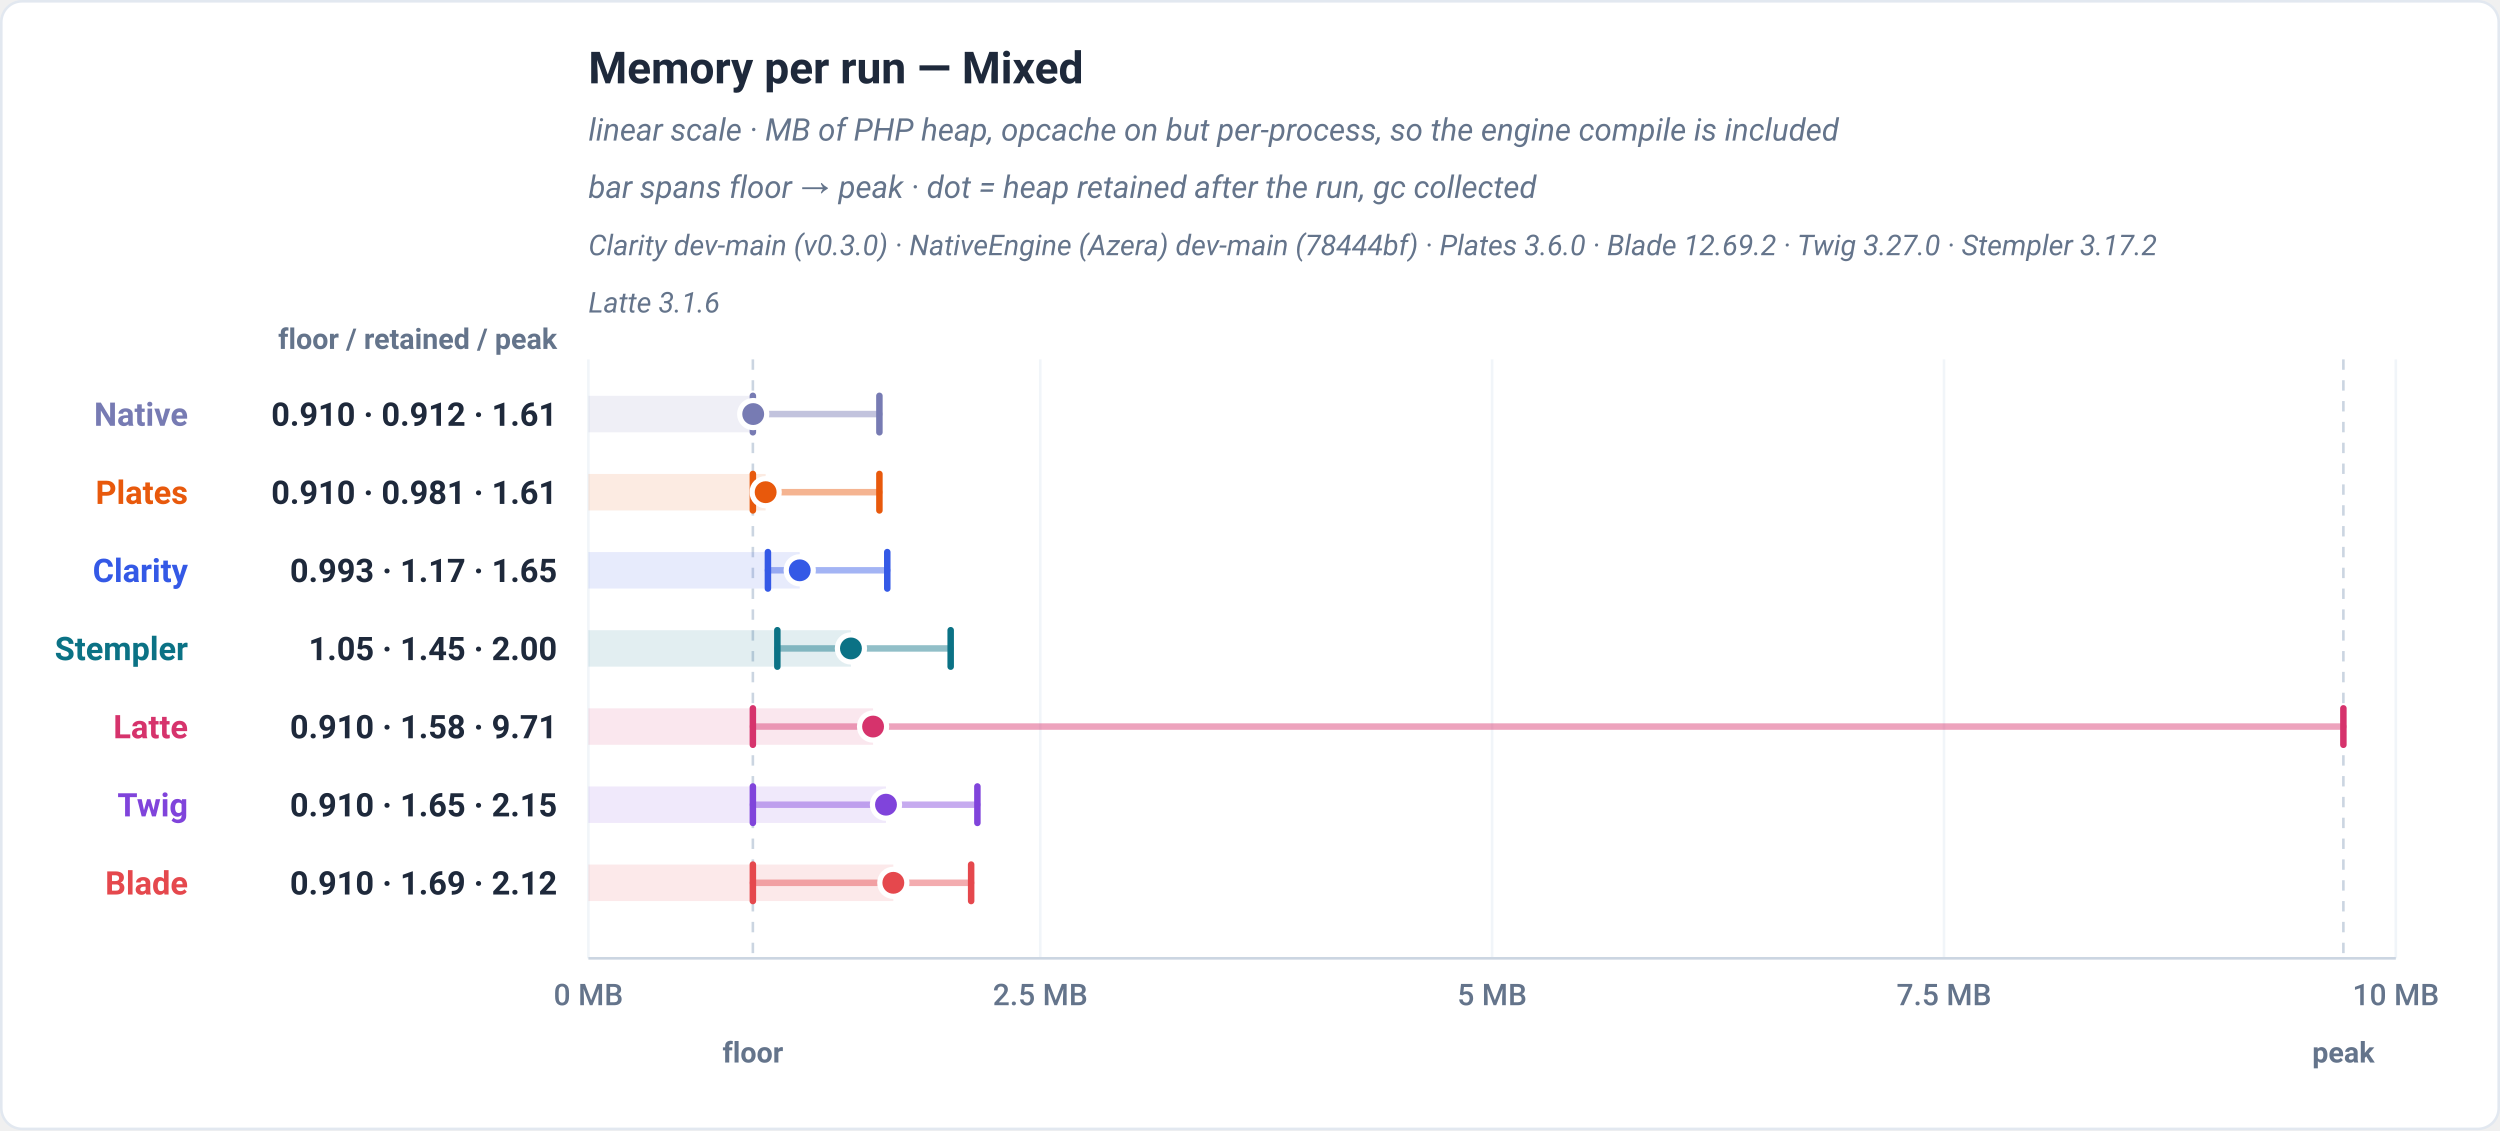
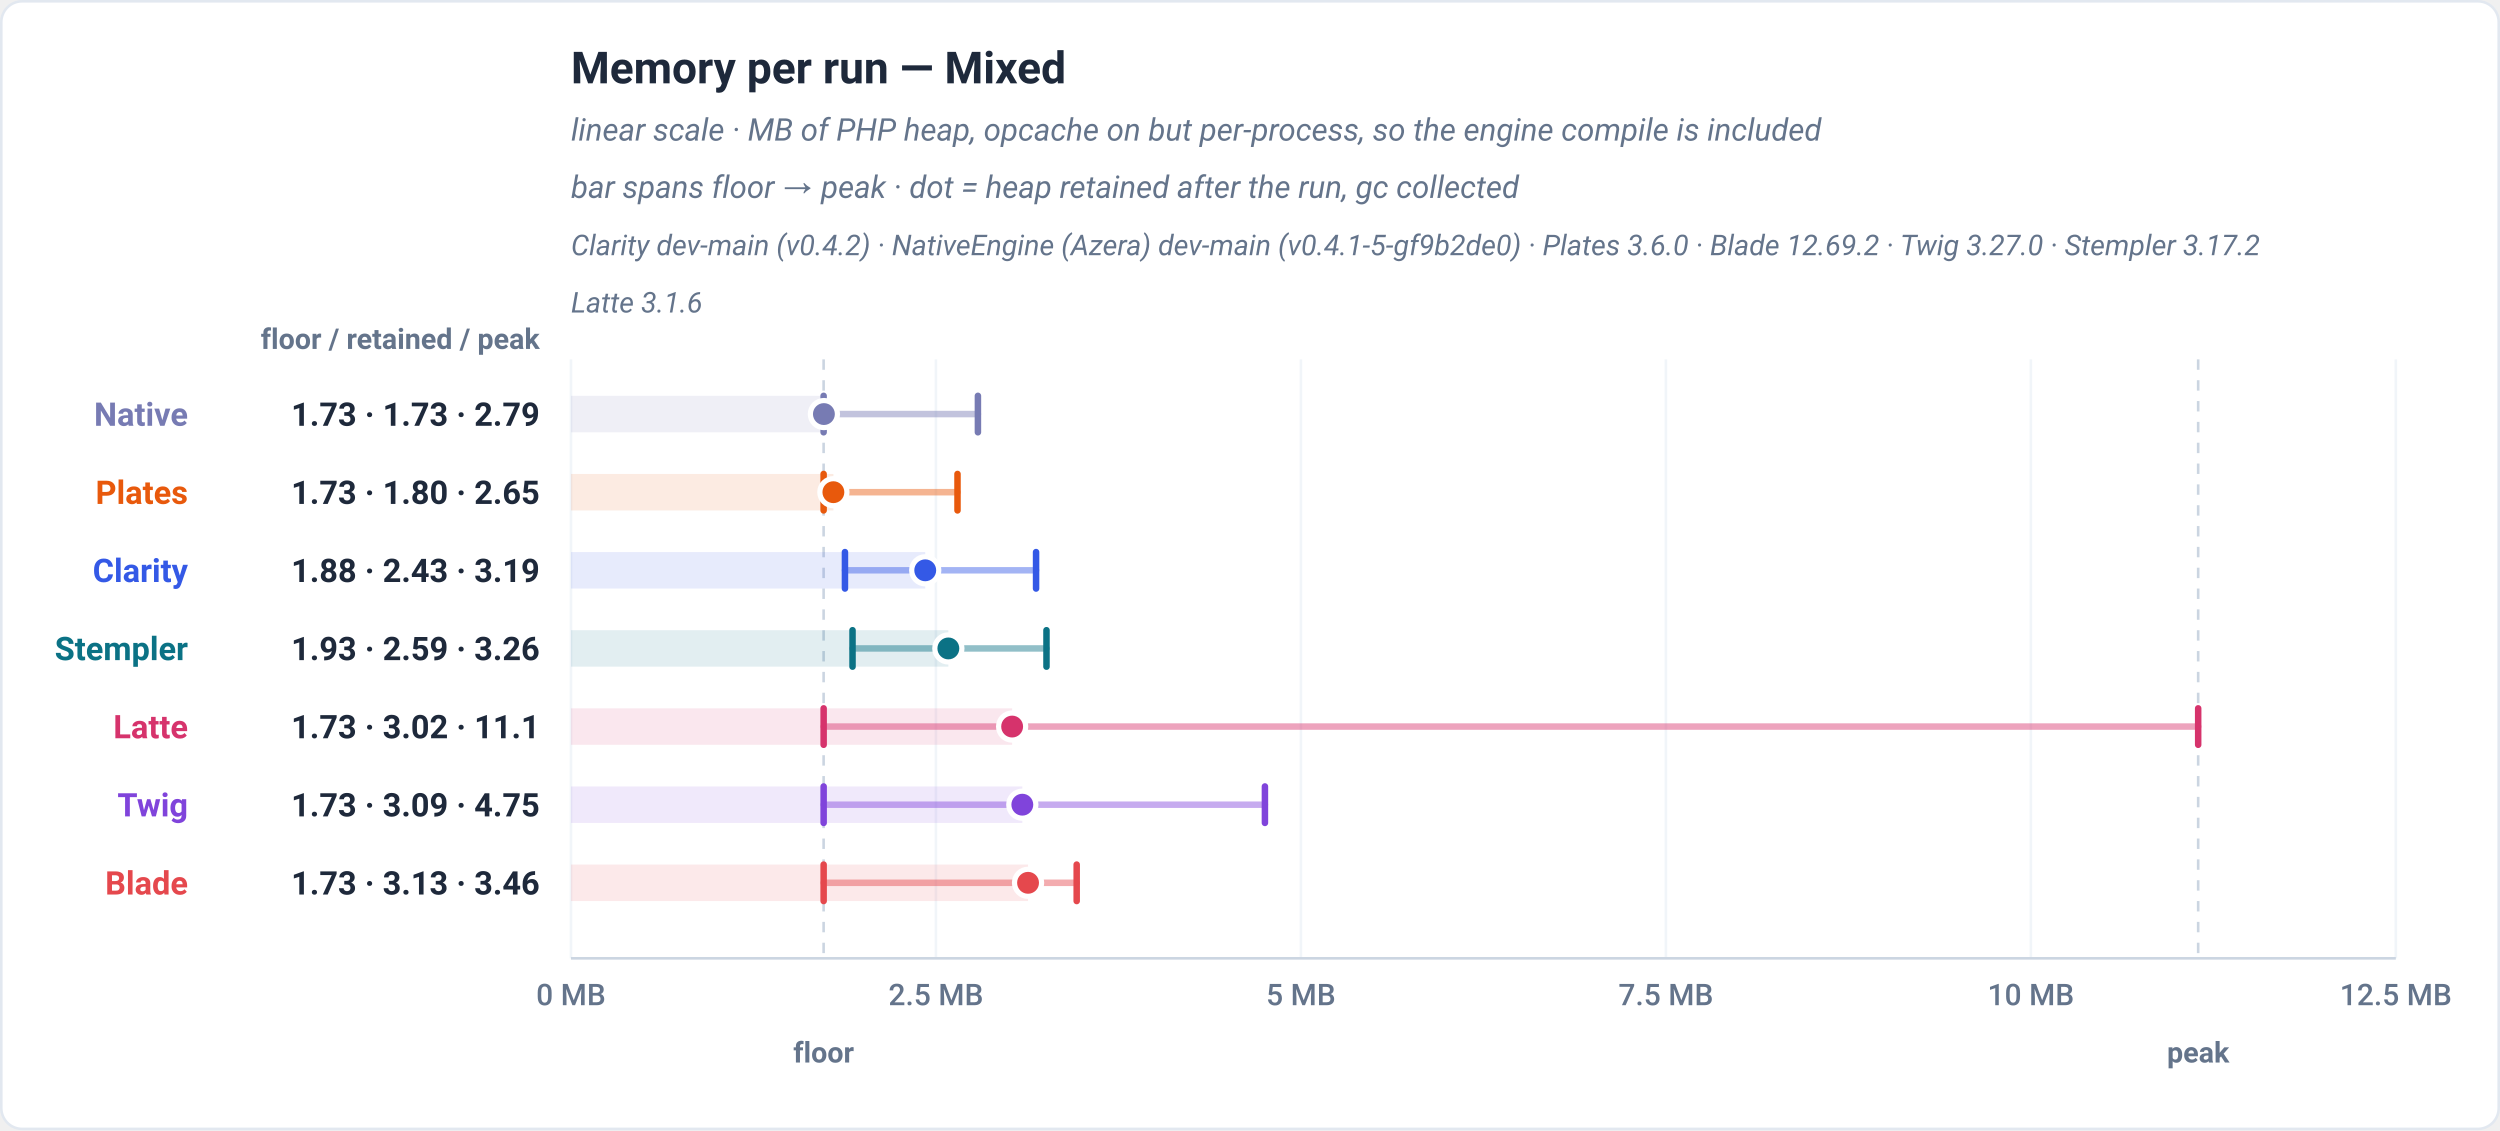
<svg xmlns="http://www.w3.org/2000/svg" viewBox="0 0 960 434" width="960" height="434" role="img" font-family="-apple-system,BlinkMacSystemFont,'Segoe UI',Roboto,Helvetica,Arial,sans-serif">
  <rect x="0.5" y="0.5" width="959" height="433" rx="8" fill="#ffffff" stroke="#e2e8f0" />
-   <text x="225.94" y="32" font-family="-apple-system,BlinkMacSystemFont,'Segoe UI',Roboto,Helvetica,Arial,sans-serif" font-size="17" font-weight="700" fill="#1e293b" text-anchor="start">Memory per run — Mixed</text>
-   <text x="225.94" y="54" font-family="-apple-system,BlinkMacSystemFont,'Segoe UI',Roboto,Helvetica,Arial,sans-serif" font-size="12" font-weight="400" fill="#64748b" text-anchor="start" font-style="italic">linear scale · MB of PHP heap, opcache on but per-process, so the engine compile is included</text>
-   <text x="225.94" y="76" font-family="-apple-system,BlinkMacSystemFont,'Segoe UI',Roboto,Helvetica,Arial,sans-serif" font-size="12" font-weight="400" fill="#64748b" text-anchor="start" font-style="italic">bar spans floor → peak · dot = heap retained after the run, gc collected</text>
-   <text x="225.94" y="98" font-family="-apple-system,BlinkMacSystemFont,'Segoe UI',Roboto,Helvetica,Arial,sans-serif" font-size="11" font-weight="400" fill="#64748b" text-anchor="start" font-style="italic">Clarity dev-main (v0.3.0) · NativeEngine (Azera) dev-main (78444bf) · Plates 3.6.0 · Blade 12.69.2 · Twig 3.27.0 · Stempler 3.17.2</text>
-   <text x="225.94" y="120" font-family="-apple-system,BlinkMacSystemFont,'Segoe UI',Roboto,Helvetica,Arial,sans-serif" font-size="11" font-weight="400" fill="#64748b" text-anchor="start" font-style="italic">Latte 3.1.6</text>
-   <text x="213.94" y="134" font-family="-apple-system,BlinkMacSystemFont,'Segoe UI',Roboto,Helvetica,Arial,sans-serif" font-size="11" font-weight="600" fill="#64748b" text-anchor="end">floor / retained / peak</text>
-   <line x1="225.94" y1="138" x2="225.94" y2="368" stroke="#f1f5f9" stroke-width="1" />
-   <text x="225.94" y="386" font-family="-apple-system,BlinkMacSystemFont,'Segoe UI',Roboto,Helvetica,Arial,sans-serif" font-size="11.5" font-weight="500" fill="#64748b" text-anchor="middle">0 MB</text>
-   <line x1="399.46" y1="138" x2="399.46" y2="368" stroke="#f1f5f9" stroke-width="1" />
-   <text x="399.46" y="386" font-family="-apple-system,BlinkMacSystemFont,'Segoe UI',Roboto,Helvetica,Arial,sans-serif" font-size="11.5" font-weight="500" fill="#64748b" text-anchor="middle">2.5 MB</text>
-   <line x1="572.97" y1="138" x2="572.97" y2="368" stroke="#f1f5f9" stroke-width="1" />
-   <text x="572.97" y="386" font-family="-apple-system,BlinkMacSystemFont,'Segoe UI',Roboto,Helvetica,Arial,sans-serif" font-size="11.5" font-weight="500" fill="#64748b" text-anchor="middle">5 MB</text>
-   <line x1="746.49" y1="138" x2="746.49" y2="368" stroke="#f1f5f9" stroke-width="1" />
-   <text x="746.49" y="386" font-family="-apple-system,BlinkMacSystemFont,'Segoe UI',Roboto,Helvetica,Arial,sans-serif" font-size="11.5" font-weight="500" fill="#64748b" text-anchor="middle">7.5 MB</text>
+   <text x="219.25" y="32" font-family="-apple-system,BlinkMacSystemFont,'Segoe UI',Roboto,Helvetica,Arial,sans-serif" font-size="17" font-weight="700" fill="#1e293b" text-anchor="start">Memory per run — Mixed</text>
+   <text x="219.25" y="54" font-family="-apple-system,BlinkMacSystemFont,'Segoe UI',Roboto,Helvetica,Arial,sans-serif" font-size="12" font-weight="400" fill="#64748b" text-anchor="start" font-style="italic">linear scale · MB of PHP heap, opcache on but per-process, so the engine compile is included</text>
+   <text x="219.25" y="76" font-family="-apple-system,BlinkMacSystemFont,'Segoe UI',Roboto,Helvetica,Arial,sans-serif" font-size="12" font-weight="400" fill="#64748b" text-anchor="start" font-style="italic">bar spans floor → peak · dot = heap retained after the run, gc collected</text>
+   <text x="219.25" y="98" font-family="-apple-system,BlinkMacSystemFont,'Segoe UI',Roboto,Helvetica,Arial,sans-serif" font-size="11" font-weight="400" fill="#64748b" text-anchor="start" font-style="italic">Clarity dev-main (v0.4.2) · NativeEngine (Azera) dev-main (v0.4.1-5-gf9b2de0) · Plates 3.6.0 · Blade 12.69.2 · Twig 3.27.0 · Stempler 3.17.2</text>
+   <text x="219.25" y="120" font-family="-apple-system,BlinkMacSystemFont,'Segoe UI',Roboto,Helvetica,Arial,sans-serif" font-size="11" font-weight="400" fill="#64748b" text-anchor="start" font-style="italic">Latte 3.1.6</text>
+   <text x="207.25" y="134" font-family="-apple-system,BlinkMacSystemFont,'Segoe UI',Roboto,Helvetica,Arial,sans-serif" font-size="11" font-weight="600" fill="#64748b" text-anchor="end">floor / retained / peak</text>
+   <line x1="219.25" y1="138" x2="219.25" y2="368" stroke="#f1f5f9" stroke-width="1" />
+   <text x="219.25" y="386" font-family="-apple-system,BlinkMacSystemFont,'Segoe UI',Roboto,Helvetica,Arial,sans-serif" font-size="11.5" font-weight="500" fill="#64748b" text-anchor="middle">0 MB</text>
+   <line x1="359.4" y1="138" x2="359.4" y2="368" stroke="#f1f5f9" stroke-width="1" />
+   <text x="359.4" y="386" font-family="-apple-system,BlinkMacSystemFont,'Segoe UI',Roboto,Helvetica,Arial,sans-serif" font-size="11.5" font-weight="500" fill="#64748b" text-anchor="middle">2.5 MB</text>
+   <line x1="499.55" y1="138" x2="499.55" y2="368" stroke="#f1f5f9" stroke-width="1" />
+   <text x="499.55" y="386" font-family="-apple-system,BlinkMacSystemFont,'Segoe UI',Roboto,Helvetica,Arial,sans-serif" font-size="11.5" font-weight="500" fill="#64748b" text-anchor="middle">5 MB</text>
+   <line x1="639.7" y1="138" x2="639.7" y2="368" stroke="#f1f5f9" stroke-width="1" />
+   <text x="639.7" y="386" font-family="-apple-system,BlinkMacSystemFont,'Segoe UI',Roboto,Helvetica,Arial,sans-serif" font-size="11.5" font-weight="500" fill="#64748b" text-anchor="middle">7.5 MB</text>
+   <line x1="779.85" y1="138" x2="779.85" y2="368" stroke="#f1f5f9" stroke-width="1" />
+   <text x="779.85" y="386" font-family="-apple-system,BlinkMacSystemFont,'Segoe UI',Roboto,Helvetica,Arial,sans-serif" font-size="11.5" font-weight="500" fill="#64748b" text-anchor="middle">10 MB</text>
  <line x1="920" y1="138" x2="920" y2="368" stroke="#f1f5f9" stroke-width="1" />
-   <text x="920" y="386" font-family="-apple-system,BlinkMacSystemFont,'Segoe UI',Roboto,Helvetica,Arial,sans-serif" font-size="11.5" font-weight="500" fill="#64748b" text-anchor="middle">10 MB</text>
-   <line x1="289.1" y1="138" x2="289.1" y2="368" stroke="#cbd5e1" stroke-width="1" stroke-dasharray="4 4" />
-   <text x="289.1" y="408" font-family="-apple-system,BlinkMacSystemFont,'Segoe UI',Roboto,Helvetica,Arial,sans-serif" font-size="11" font-weight="600" fill="#64748b" text-anchor="middle">floor</text>
-   <line x1="899.86" y1="138" x2="899.86" y2="368" stroke="#cbd5e1" stroke-width="1" stroke-dasharray="4 4" />
-   <text x="899.86" y="408" font-family="-apple-system,BlinkMacSystemFont,'Segoe UI',Roboto,Helvetica,Arial,sans-serif" font-size="11" font-weight="600" fill="#64748b" text-anchor="middle">peak</text>
-   <line x1="225.94" y1="368" x2="920" y2="368" stroke="#cbd5e1" stroke-width="1" />
-   <rect x="225.94" y="152" width="63.29" height="14" fill="#777bb3" fill-opacity="0.12" />
-   <line x1="289.1" y1="159" x2="337.69" y2="159" stroke="#777bb3" stroke-width="2.5" stroke-linecap="round" opacity="0.45" />
-   <line x1="289.1" y1="152" x2="289.1" y2="166" stroke="#777bb3" stroke-width="2.5" stroke-linecap="round" />
-   <line x1="337.69" y1="152" x2="337.69" y2="166" stroke="#777bb3" stroke-width="2.5" stroke-linecap="round" />
-   <circle cx="289.23" cy="159" r="5.2" fill="#777bb3" stroke="#ffffff" stroke-width="2" />
+   <text x="920" y="386" font-family="-apple-system,BlinkMacSystemFont,'Segoe UI',Roboto,Helvetica,Arial,sans-serif" font-size="11.5" font-weight="500" fill="#64748b" text-anchor="middle">12.5 MB</text>
+   <line x1="316.27" y1="138" x2="316.27" y2="368" stroke="#cbd5e1" stroke-width="1" stroke-dasharray="4 4" />
+   <text x="316.27" y="408" font-family="-apple-system,BlinkMacSystemFont,'Segoe UI',Roboto,Helvetica,Arial,sans-serif" font-size="11" font-weight="600" fill="#64748b" text-anchor="middle">floor</text>
+   <line x1="844.1" y1="138" x2="844.1" y2="368" stroke="#cbd5e1" stroke-width="1" stroke-dasharray="4 4" />
+   <text x="844.1" y="408" font-family="-apple-system,BlinkMacSystemFont,'Segoe UI',Roboto,Helvetica,Arial,sans-serif" font-size="11" font-weight="600" fill="#64748b" text-anchor="middle">peak</text>
+   <line x1="219.25" y1="368" x2="920" y2="368" stroke="#cbd5e1" stroke-width="1" />
+   <rect x="219.25" y="152" width="97.13" height="14" fill="#777bb3" fill-opacity="0.12" />
+   <line x1="316.27" y1="159" x2="375.52" y2="159" stroke="#777bb3" stroke-width="2.5" stroke-linecap="round" opacity="0.45" />
+   <line x1="316.27" y1="152" x2="316.27" y2="166" stroke="#777bb3" stroke-width="2.5" stroke-linecap="round" />
+   <line x1="375.52" y1="152" x2="375.52" y2="166" stroke="#777bb3" stroke-width="2.5" stroke-linecap="round" />
+   <circle cx="316.38" cy="159" r="5.2" fill="#777bb3" stroke="#ffffff" stroke-width="2" />
  <text x="72.18" y="163.5" font-family="-apple-system,BlinkMacSystemFont,'Segoe UI',Roboto,Helvetica,Arial,sans-serif" font-size="12.5" font-weight="700" fill="#777bb3" text-anchor="end">Native</text>
-   <text x="213.94" y="163.5" font-family="-apple-system,BlinkMacSystemFont,'Segoe UI',Roboto,Helvetica,Arial,sans-serif" font-size="12.5" font-weight="700" fill="#1e293b" text-anchor="end">0.910 · 0.912 · 1.61</text>
-   <rect x="225.94" y="182" width="68.07" height="14" fill="#e8590c" fill-opacity="0.12" />
-   <line x1="289.1" y1="189" x2="337.69" y2="189" stroke="#e8590c" stroke-width="2.5" stroke-linecap="round" opacity="0.45" />
-   <line x1="289.1" y1="182" x2="289.1" y2="196" stroke="#e8590c" stroke-width="2.5" stroke-linecap="round" />
-   <line x1="337.69" y1="182" x2="337.69" y2="196" stroke="#e8590c" stroke-width="2.5" stroke-linecap="round" />
-   <circle cx="294.01" cy="189" r="5.2" fill="#e8590c" stroke="#ffffff" stroke-width="2" />
+   <text x="207.25" y="163.5" font-family="-apple-system,BlinkMacSystemFont,'Segoe UI',Roboto,Helvetica,Arial,sans-serif" font-size="12.5" font-weight="700" fill="#1e293b" text-anchor="end">1.73 · 1.73 · 2.79</text>
+   <rect x="219.25" y="182" width="100.77" height="14" fill="#e8590c" fill-opacity="0.12" />
+   <line x1="316.27" y1="189" x2="367.68" y2="189" stroke="#e8590c" stroke-width="2.5" stroke-linecap="round" opacity="0.45" />
+   <line x1="316.27" y1="182" x2="316.27" y2="196" stroke="#e8590c" stroke-width="2.5" stroke-linecap="round" />
+   <line x1="367.68" y1="182" x2="367.68" y2="196" stroke="#e8590c" stroke-width="2.5" stroke-linecap="round" />
+   <circle cx="320.02" cy="189" r="5.2" fill="#e8590c" stroke="#ffffff" stroke-width="2" />
  <text x="72.18" y="193.5" font-family="-apple-system,BlinkMacSystemFont,'Segoe UI',Roboto,Helvetica,Arial,sans-serif" font-size="12.5" font-weight="700" fill="#e8590c" text-anchor="end">Plates</text>
-   <text x="213.94" y="193.5" font-family="-apple-system,BlinkMacSystemFont,'Segoe UI',Roboto,Helvetica,Arial,sans-serif" font-size="12.5" font-weight="700" fill="#1e293b" text-anchor="end">0.910 · 0.981 · 1.61</text>
-   <rect x="225.94" y="212" width="81.16" height="14" fill="#3459e6" fill-opacity="0.12" />
-   <line x1="294.88" y1="219" x2="340.71" y2="219" stroke="#3459e6" stroke-width="2.5" stroke-linecap="round" opacity="0.45" />
-   <line x1="294.88" y1="212" x2="294.88" y2="226" stroke="#3459e6" stroke-width="2.5" stroke-linecap="round" />
-   <line x1="340.71" y1="212" x2="340.71" y2="226" stroke="#3459e6" stroke-width="2.5" stroke-linecap="round" />
-   <circle cx="307.1" cy="219" r="5.2" fill="#3459e6" stroke="#ffffff" stroke-width="2" />
+   <text x="207.25" y="193.5" font-family="-apple-system,BlinkMacSystemFont,'Segoe UI',Roboto,Helvetica,Arial,sans-serif" font-size="12.5" font-weight="700" fill="#1e293b" text-anchor="end">1.73 · 1.80 · 2.65</text>
+   <rect x="219.25" y="212" width="136.04" height="14" fill="#3459e6" fill-opacity="0.12" />
+   <line x1="324.46" y1="219" x2="397.85" y2="219" stroke="#3459e6" stroke-width="2.5" stroke-linecap="round" opacity="0.45" />
+   <line x1="324.46" y1="212" x2="324.46" y2="226" stroke="#3459e6" stroke-width="2.5" stroke-linecap="round" />
+   <line x1="397.85" y1="212" x2="397.85" y2="226" stroke="#3459e6" stroke-width="2.5" stroke-linecap="round" />
+   <circle cx="355.29" cy="219" r="5.2" fill="#3459e6" stroke="#ffffff" stroke-width="2" />
  <text x="72.18" y="223.5" font-family="-apple-system,BlinkMacSystemFont,'Segoe UI',Roboto,Helvetica,Arial,sans-serif" font-size="12.5" font-weight="700" fill="#3459e6" text-anchor="end">Clarity</text>
-   <text x="213.94" y="223.5" font-family="-apple-system,BlinkMacSystemFont,'Segoe UI',Roboto,Helvetica,Arial,sans-serif" font-size="12.5" font-weight="700" fill="#1e293b" text-anchor="end">0.993 · 1.17 · 1.65</text>
-   <rect x="225.94" y="242" width="100.82" height="14" fill="#0b7285" fill-opacity="0.12" />
-   <line x1="298.5" y1="249" x2="365.06" y2="249" stroke="#0b7285" stroke-width="2.5" stroke-linecap="round" opacity="0.45" />
-   <line x1="298.5" y1="242" x2="298.5" y2="256" stroke="#0b7285" stroke-width="2.5" stroke-linecap="round" />
-   <line x1="365.06" y1="242" x2="365.06" y2="256" stroke="#0b7285" stroke-width="2.5" stroke-linecap="round" />
-   <circle cx="326.76" cy="249" r="5.2" fill="#0b7285" stroke="#ffffff" stroke-width="2" />
+   <text x="207.25" y="223.5" font-family="-apple-system,BlinkMacSystemFont,'Segoe UI',Roboto,Helvetica,Arial,sans-serif" font-size="12.5" font-weight="700" fill="#1e293b" text-anchor="end">1.88 · 2.43 · 3.19</text>
+   <rect x="219.25" y="242" width="144.92" height="14" fill="#0b7285" fill-opacity="0.12" />
+   <line x1="327.37" y1="249" x2="401.85" y2="249" stroke="#0b7285" stroke-width="2.5" stroke-linecap="round" opacity="0.45" />
+   <line x1="327.37" y1="242" x2="327.37" y2="256" stroke="#0b7285" stroke-width="2.5" stroke-linecap="round" />
+   <line x1="401.85" y1="242" x2="401.85" y2="256" stroke="#0b7285" stroke-width="2.5" stroke-linecap="round" />
+   <circle cx="364.17" cy="249" r="5.2" fill="#0b7285" stroke="#ffffff" stroke-width="2" />
  <text x="72.18" y="253.5" font-family="-apple-system,BlinkMacSystemFont,'Segoe UI',Roboto,Helvetica,Arial,sans-serif" font-size="12.5" font-weight="700" fill="#0b7285" text-anchor="end">Stempler</text>
-   <text x="213.94" y="253.5" font-family="-apple-system,BlinkMacSystemFont,'Segoe UI',Roboto,Helvetica,Arial,sans-serif" font-size="12.5" font-weight="700" fill="#1e293b" text-anchor="end">1.05 · 1.45 · 2.00</text>
-   <rect x="225.94" y="272" width="109.32" height="14" fill="#d6336c" fill-opacity="0.12" />
-   <line x1="289.1" y1="279" x2="899.86" y2="279" stroke="#d6336c" stroke-width="2.5" stroke-linecap="round" opacity="0.45" />
-   <line x1="289.1" y1="272" x2="289.1" y2="286" stroke="#d6336c" stroke-width="2.5" stroke-linecap="round" />
-   <line x1="899.86" y1="272" x2="899.86" y2="286" stroke="#d6336c" stroke-width="2.5" stroke-linecap="round" />
-   <circle cx="335.26" cy="279" r="5.2" fill="#d6336c" stroke="#ffffff" stroke-width="2" />
+   <text x="207.25" y="253.5" font-family="-apple-system,BlinkMacSystemFont,'Segoe UI',Roboto,Helvetica,Arial,sans-serif" font-size="12.5" font-weight="700" fill="#1e293b" text-anchor="end">1.93 · 2.59 · 3.26</text>
+   <rect x="219.25" y="272" width="169.41" height="14" fill="#d6336c" fill-opacity="0.12" />
+   <line x1="316.28" y1="279" x2="844.1" y2="279" stroke="#d6336c" stroke-width="2.5" stroke-linecap="round" opacity="0.45" />
+   <line x1="316.28" y1="272" x2="316.28" y2="286" stroke="#d6336c" stroke-width="2.5" stroke-linecap="round" />
+   <line x1="844.1" y1="272" x2="844.1" y2="286" stroke="#d6336c" stroke-width="2.5" stroke-linecap="round" />
+   <circle cx="388.66" cy="279" r="5.2" fill="#d6336c" stroke="#ffffff" stroke-width="2" />
  <text x="72.18" y="283.5" font-family="-apple-system,BlinkMacSystemFont,'Segoe UI',Roboto,Helvetica,Arial,sans-serif" font-size="12.5" font-weight="700" fill="#d6336c" text-anchor="end">Latte</text>
-   <text x="213.94" y="283.5" font-family="-apple-system,BlinkMacSystemFont,'Segoe UI',Roboto,Helvetica,Arial,sans-serif" font-size="12.5" font-weight="700" fill="#1e293b" text-anchor="end">0.910 · 1.58 · 9.71</text>
-   <rect x="225.94" y="302" width="114.28" height="14" fill="#8044db" fill-opacity="0.12" />
-   <line x1="289.1" y1="309" x2="375.32" y2="309" stroke="#8044db" stroke-width="2.5" stroke-linecap="round" opacity="0.45" />
-   <line x1="289.1" y1="302" x2="289.1" y2="316" stroke="#8044db" stroke-width="2.5" stroke-linecap="round" />
-   <line x1="375.32" y1="302" x2="375.32" y2="316" stroke="#8044db" stroke-width="2.5" stroke-linecap="round" />
-   <circle cx="340.22" cy="309" r="5.2" fill="#8044db" stroke="#ffffff" stroke-width="2" />
+   <text x="207.25" y="283.5" font-family="-apple-system,BlinkMacSystemFont,'Segoe UI',Roboto,Helvetica,Arial,sans-serif" font-size="12.5" font-weight="700" fill="#1e293b" text-anchor="end">1.73 · 3.02 · 11.1</text>
+   <rect x="219.25" y="302" width="173.32" height="14" fill="#8044db" fill-opacity="0.12" />
+   <line x1="316.28" y1="309" x2="485.73" y2="309" stroke="#8044db" stroke-width="2.5" stroke-linecap="round" opacity="0.45" />
+   <line x1="316.28" y1="302" x2="316.28" y2="316" stroke="#8044db" stroke-width="2.5" stroke-linecap="round" />
+   <line x1="485.73" y1="302" x2="485.73" y2="316" stroke="#8044db" stroke-width="2.5" stroke-linecap="round" />
+   <circle cx="392.57" cy="309" r="5.2" fill="#8044db" stroke="#ffffff" stroke-width="2" />
  <text x="72.18" y="313.5" font-family="-apple-system,BlinkMacSystemFont,'Segoe UI',Roboto,Helvetica,Arial,sans-serif" font-size="12.5" font-weight="700" fill="#8044db" text-anchor="end">Twig</text>
-   <text x="213.94" y="313.5" font-family="-apple-system,BlinkMacSystemFont,'Segoe UI',Roboto,Helvetica,Arial,sans-serif" font-size="12.5" font-weight="700" fill="#1e293b" text-anchor="end">0.910 · 1.65 · 2.15</text>
-   <rect x="225.94" y="332" width="117.1" height="14" fill="#e5484d" fill-opacity="0.12" />
-   <line x1="289.1" y1="339" x2="372.92" y2="339" stroke="#e5484d" stroke-width="2.5" stroke-linecap="round" opacity="0.45" />
-   <line x1="289.1" y1="332" x2="289.1" y2="346" stroke="#e5484d" stroke-width="2.5" stroke-linecap="round" />
-   <line x1="372.92" y1="332" x2="372.92" y2="346" stroke="#e5484d" stroke-width="2.5" stroke-linecap="round" />
-   <circle cx="343.04" cy="339" r="5.2" fill="#e5484d" stroke="#ffffff" stroke-width="2" />
+   <text x="207.25" y="313.5" font-family="-apple-system,BlinkMacSystemFont,'Segoe UI',Roboto,Helvetica,Arial,sans-serif" font-size="12.5" font-weight="700" fill="#1e293b" text-anchor="end">1.73 · 3.09 · 4.75</text>
+   <rect x="219.25" y="332" width="175.52" height="14" fill="#e5484d" fill-opacity="0.12" />
+   <line x1="316.28" y1="339" x2="413.45" y2="339" stroke="#e5484d" stroke-width="2.5" stroke-linecap="round" opacity="0.45" />
+   <line x1="316.28" y1="332" x2="316.28" y2="346" stroke="#e5484d" stroke-width="2.5" stroke-linecap="round" />
+   <line x1="413.45" y1="332" x2="413.45" y2="346" stroke="#e5484d" stroke-width="2.5" stroke-linecap="round" />
+   <circle cx="394.77" cy="339" r="5.2" fill="#e5484d" stroke="#ffffff" stroke-width="2" />
  <text x="72.18" y="343.5" font-family="-apple-system,BlinkMacSystemFont,'Segoe UI',Roboto,Helvetica,Arial,sans-serif" font-size="12.5" font-weight="700" fill="#e5484d" text-anchor="end">Blade</text>
-   <text x="213.94" y="343.5" font-family="-apple-system,BlinkMacSystemFont,'Segoe UI',Roboto,Helvetica,Arial,sans-serif" font-size="12.5" font-weight="700" fill="#1e293b" text-anchor="end">0.910 · 1.69 · 2.12</text>
+   <text x="207.25" y="343.5" font-family="-apple-system,BlinkMacSystemFont,'Segoe UI',Roboto,Helvetica,Arial,sans-serif" font-size="12.5" font-weight="700" fill="#1e293b" text-anchor="end">1.73 · 3.13 · 3.46</text>
</svg>
